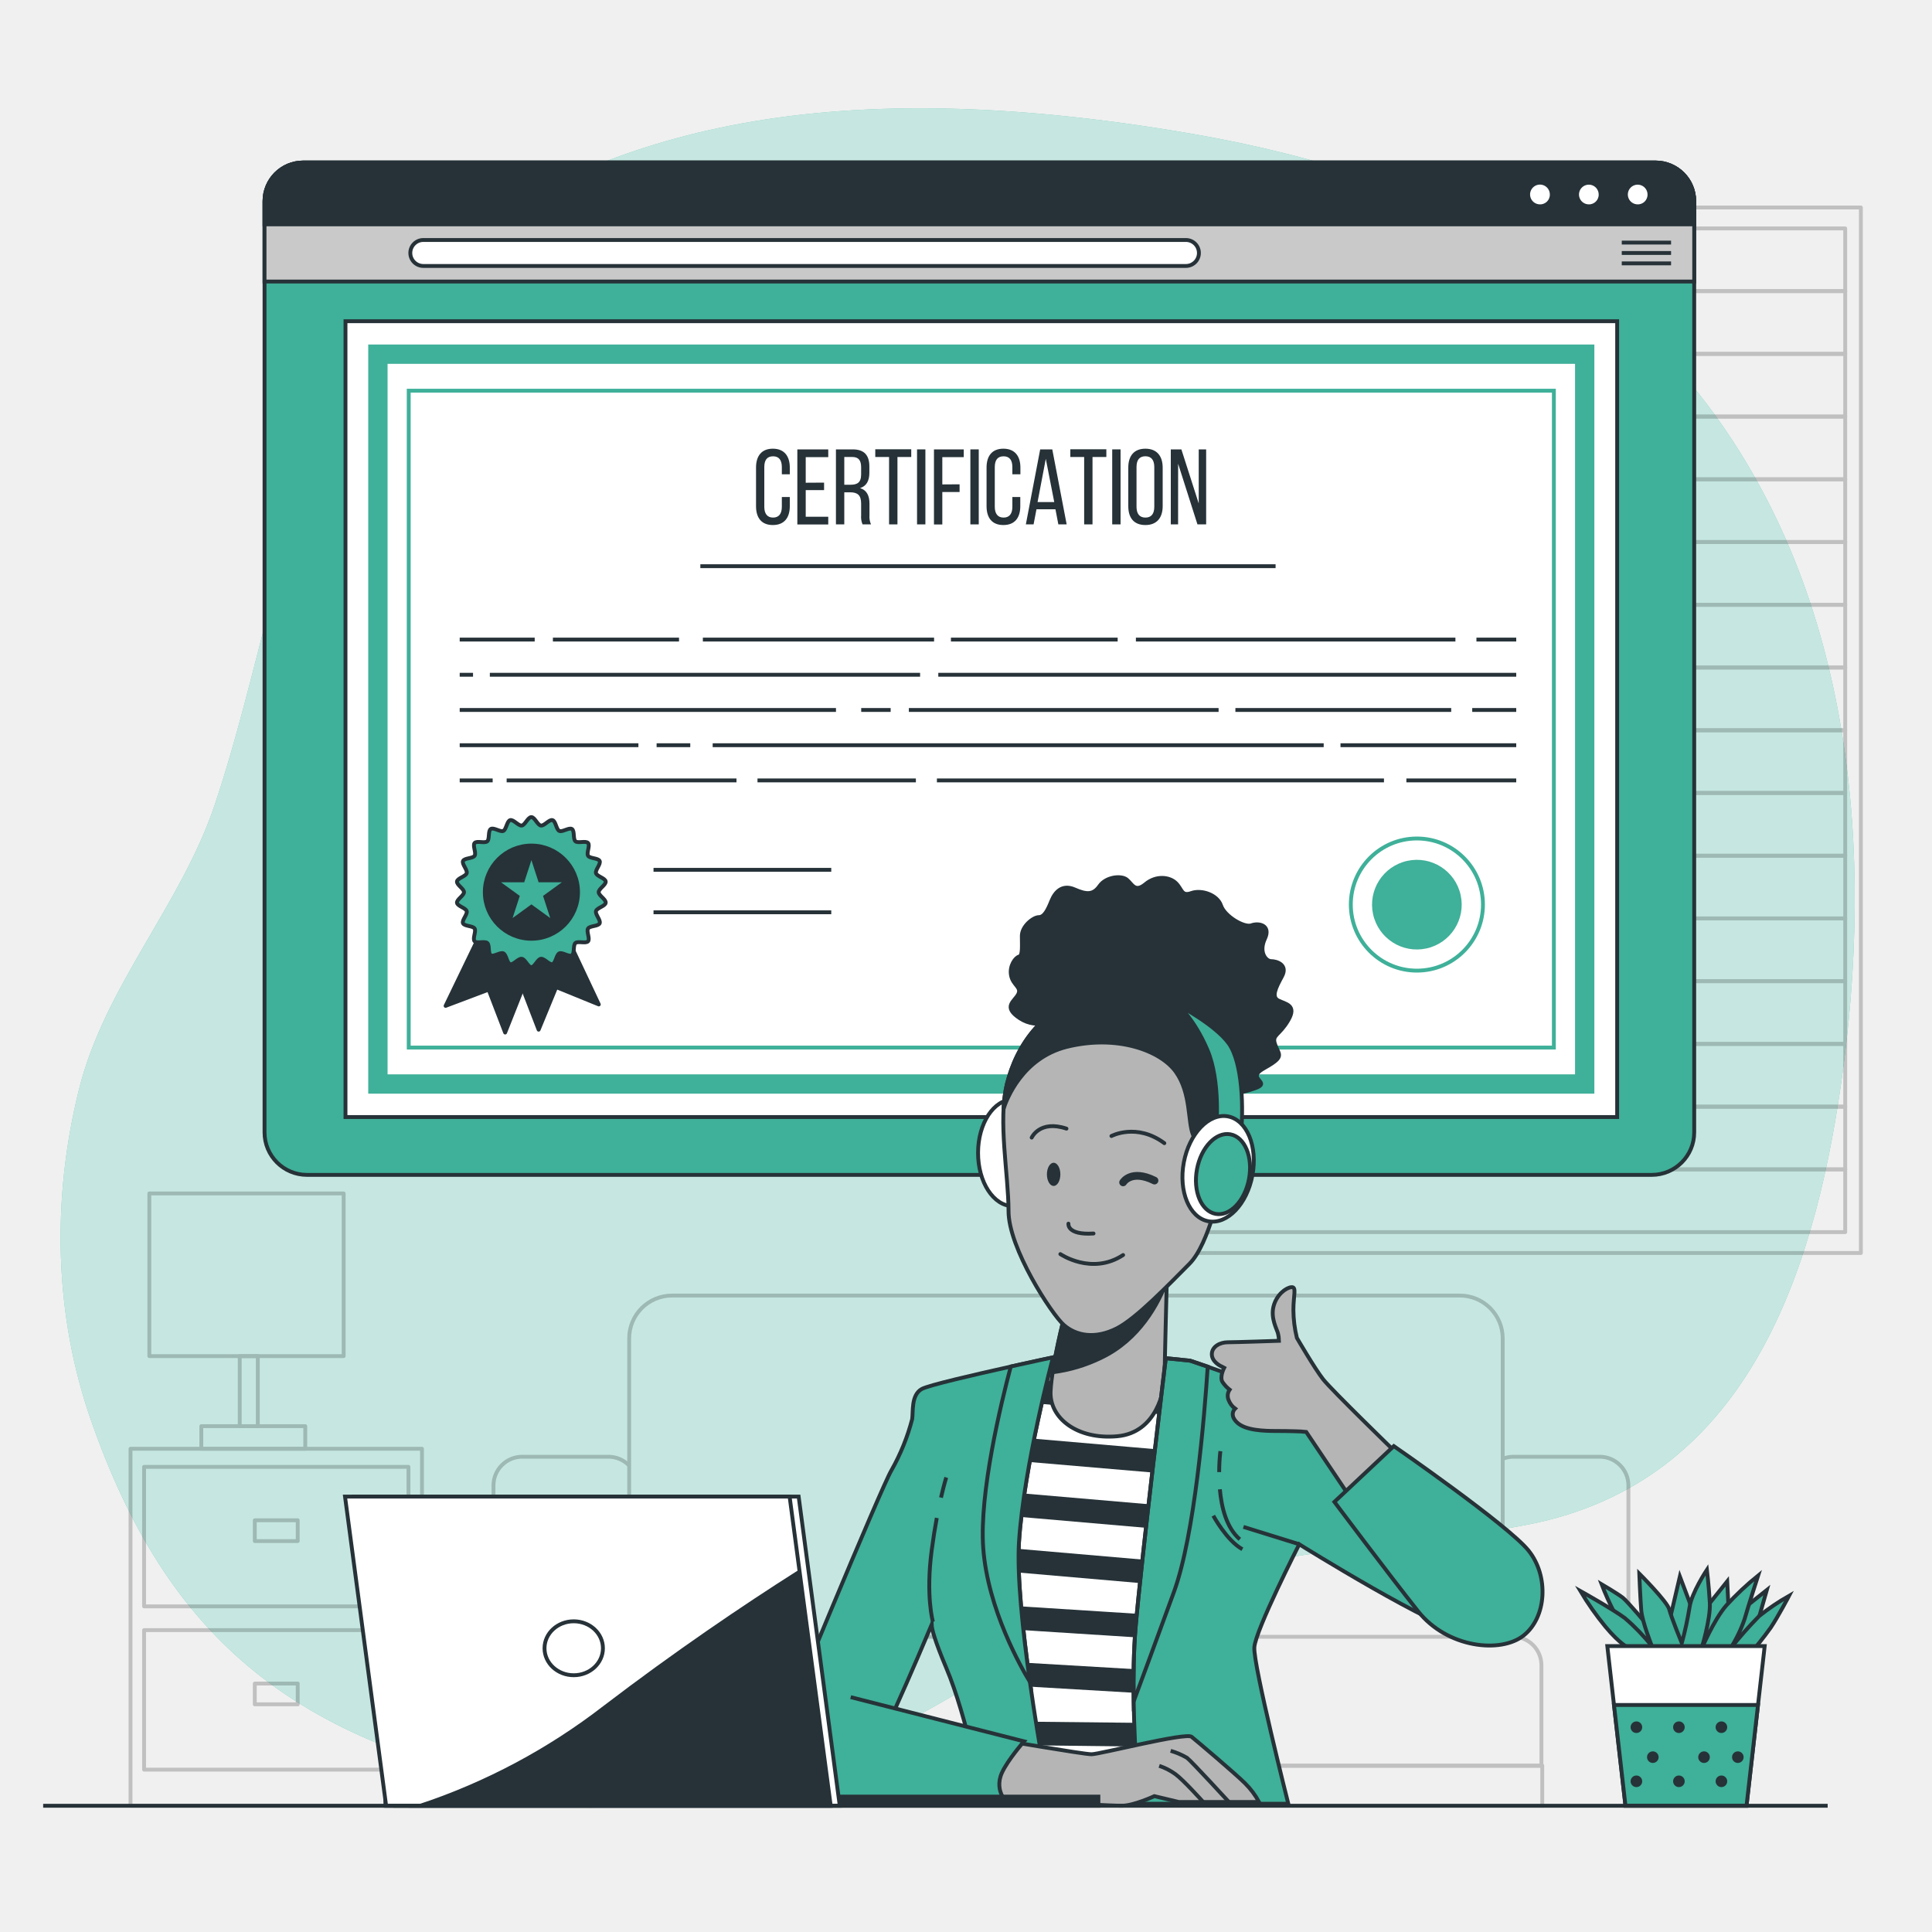
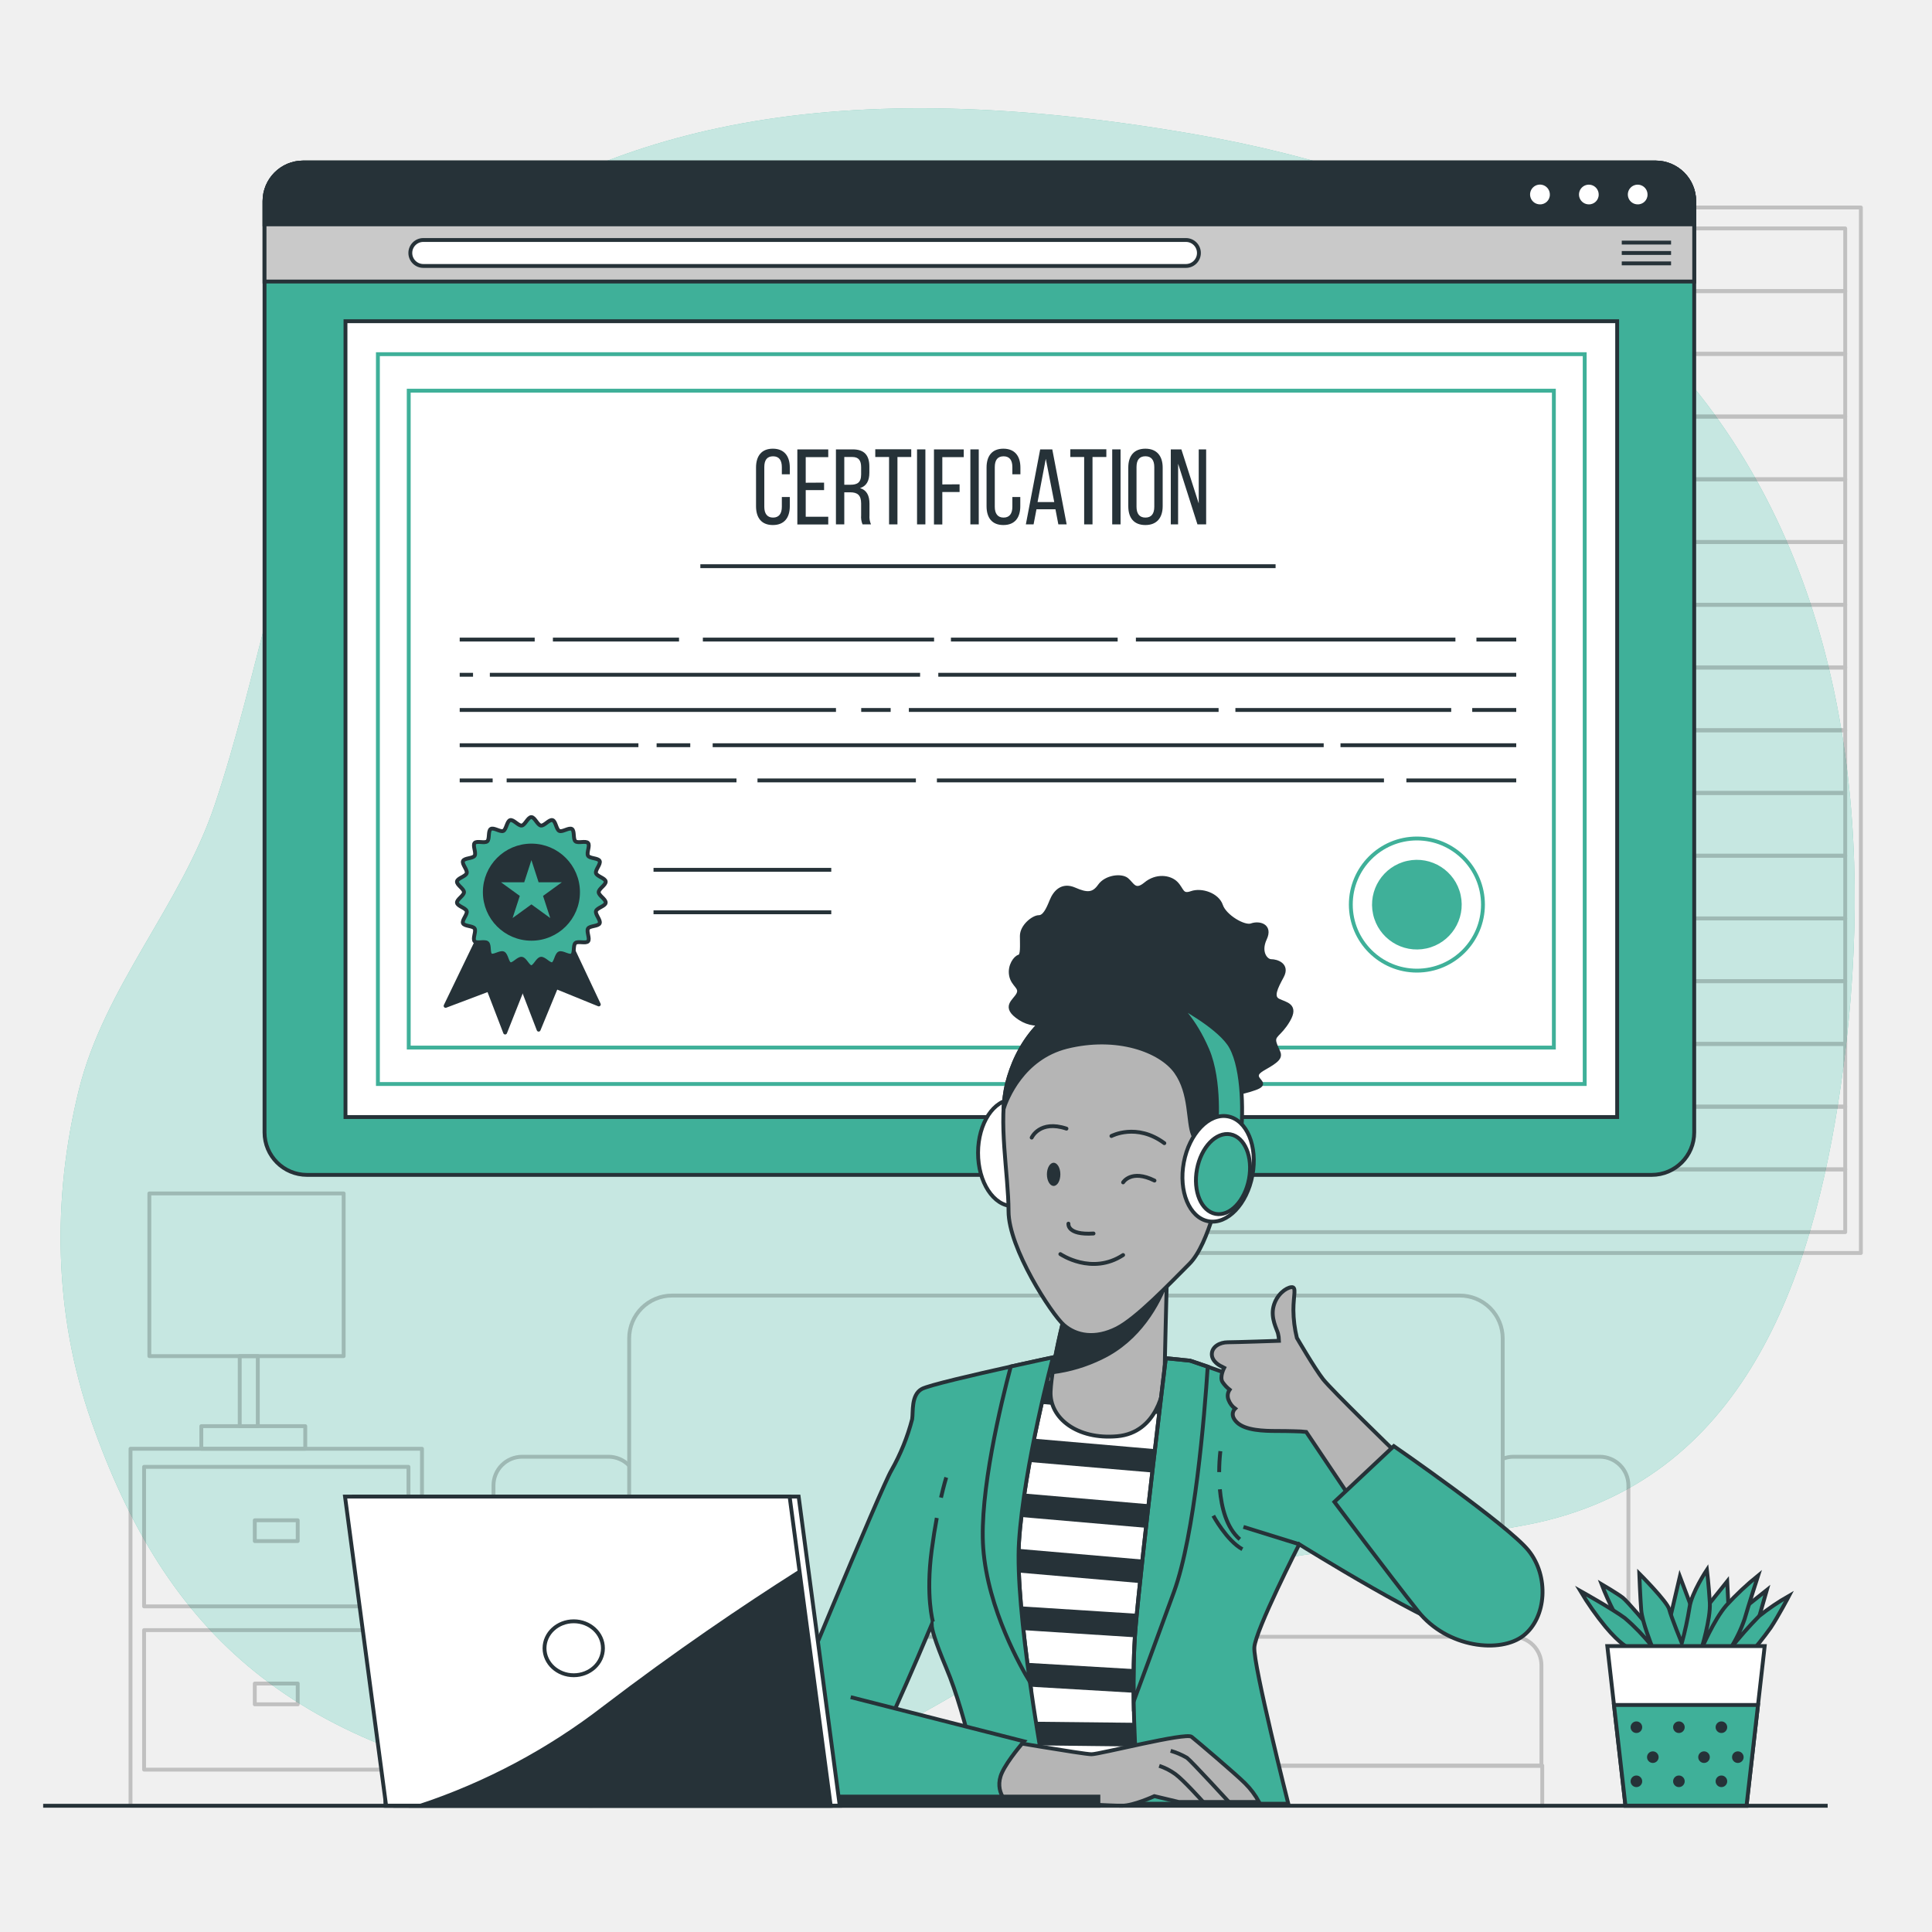
<svg xmlns="http://www.w3.org/2000/svg" viewBox="0 0 500 500">
  <g id="freepik--background-simple--inject-216">
    <path d="M441.7,104.54A147.55,147.55,0,0,0,399,66.37C371.45,50,340.36,40.15,308.9,34.7c-99.55-17.23-154.12,1-195.28,30.63C86.36,85,77.79,126.82,69.74,157.23c-4.52,17.07-8.55,34.32-14.17,51.07-8.73,26-28.56,47-35.17,73.81-7,28.29-6.45,58.09,3.24,85.71C42.79,422.38,75.33,454,150,464.5c40,5.64,72.15-10.89,105.34-30.78,20.46-12.26,41.67-23.31,65.15-28.31,24.8-5.27,50.31-6,75.18-10.9,55.63-10.95,73.48-63.6,80.71-113.47C485.13,220.66,479.65,154.67,441.7,104.54Z" style="fill:#3FB099" />
    <path d="M441.7,104.54A147.55,147.55,0,0,0,399,66.37C371.45,50,340.36,40.15,308.9,34.7c-99.55-17.23-154.12,1-195.28,30.63C86.36,85,77.79,126.82,69.74,157.23c-4.52,17.07-8.55,34.32-14.17,51.07-8.73,26-28.56,47-35.17,73.81-7,28.29-6.45,58.09,3.24,85.71C42.79,422.38,75.33,454,150,464.5c40,5.64,72.15-10.89,105.34-30.78,20.46-12.26,41.67-23.31,65.15-28.31,24.8-5.27,50.31-6,75.18-10.9,55.63-10.95,73.48-63.6,80.71-113.47C485.13,220.66,479.65,154.67,441.7,104.54Z" style="fill:#fff;opacity:0.7" />
  </g>
  <g id="freepik--Window--inject-216">
    <g style="opacity:0.2">
      <polygon points="477.54 59.11 286.78 59.11 280.01 75.34 477.54 75.34 477.54 59.11" style="fill:none;stroke:#000;stroke-linejoin:round" />
      <polygon points="477.54 75.34 286.78 75.34 280.01 91.58 477.54 91.58 477.54 75.34" style="fill:none;stroke:#000;stroke-linejoin:round" />
      <polygon points="477.54 91.58 286.78 91.58 280.01 107.81 477.54 107.81 477.54 91.58" style="fill:none;stroke:#000;stroke-linejoin:round" />
      <polygon points="477.54 107.81 286.78 107.81 280.01 124.05 477.54 124.05 477.54 107.81" style="fill:none;stroke:#000;stroke-linejoin:round" />
      <polygon points="477.54 124.05 286.78 124.05 280.01 140.28 477.54 140.28 477.54 124.05" style="fill:none;stroke:#000;stroke-linejoin:round" />
      <polygon points="477.54 140.28 286.78 140.28 280.01 156.52 477.54 156.52 477.54 140.28" style="fill:none;stroke:#000;stroke-linejoin:round" />
      <polygon points="477.54 156.52 286.78 156.52 280.01 172.75 477.54 172.75 477.54 156.52" style="fill:none;stroke:#000;stroke-linejoin:round" />
      <polygon points="477.54 172.75 286.78 172.75 280.01 188.99 477.54 188.99 477.54 172.75" style="fill:none;stroke:#000;stroke-linejoin:round" />
      <polygon points="477.54 188.99 286.78 188.99 280.01 205.22 477.54 205.22 477.54 188.99" style="fill:none;stroke:#000;stroke-linejoin:round" />
      <polygon points="477.54 205.22 286.78 205.22 280.01 221.46 477.54 221.46 477.54 205.22" style="fill:none;stroke:#000;stroke-linejoin:round" />
      <polygon points="477.54 221.46 286.78 221.46 280.01 237.69 477.54 237.69 477.54 221.46" style="fill:none;stroke:#000;stroke-linejoin:round" />
      <polygon points="477.54 237.69 286.78 237.69 280.01 253.93 477.54 253.93 477.54 237.69" style="fill:none;stroke:#000;stroke-linejoin:round" />
      <polygon points="477.54 253.93 286.78 253.93 280.01 270.16 477.54 270.16 477.54 253.93" style="fill:none;stroke:#000;stroke-linejoin:round" />
      <polygon points="477.54 270.16 286.78 270.16 280.01 286.4 477.54 286.4 477.54 270.16" style="fill:none;stroke:#000;stroke-linejoin:round" />
      <polygon points="477.54 286.4 286.78 286.4 280.01 302.63 477.54 302.63 477.54 286.4" style="fill:none;stroke:#000;stroke-linejoin:round" />
      <polygon points="477.54 302.63 286.78 302.63 280.01 318.87 477.54 318.87 477.54 302.63" style="fill:none;stroke:#000;stroke-linejoin:round" />
      <rect x="277.98" y="53.7" width="203.61" height="270.58" style="fill:none;stroke:#000;stroke-linejoin:round" />
    </g>
  </g>
  <g id="freepik--Lamp--inject-216">
    <g style="opacity:0.2">
      <rect x="37.29" y="421.87" width="68.42" height="36.11" style="fill:none;stroke:#000;stroke-linejoin:round" />
      <rect x="65.94" y="435.7" width="11.11" height="5.38" style="fill:none;stroke:#000;stroke-linejoin:round" />
      <rect x="33.78" y="374.94" width="75.43" height="92.39" style="fill:none;stroke:#000;stroke-linejoin:round" />
      <rect x="37.29" y="379.62" width="68.42" height="36.11" style="fill:none;stroke:#000;stroke-linejoin:round" />
      <rect x="65.94" y="393.45" width="11.11" height="5.38" style="fill:none;stroke:#000;stroke-linejoin:round" />
      <rect x="52.1" y="369.09" width="26.9" height="5.85" style="fill:none;stroke:#000;stroke-linejoin:round" />
      <rect x="62.04" y="350.97" width="4.68" height="18.13" style="fill:none;stroke:#000;stroke-linejoin:round" />
      <rect x="38.65" y="308.86" width="50.29" height="42.1" style="fill:none;stroke:#000;stroke-linejoin:round" />
    </g>
  </g>
  <g id="freepik--Couch--inject-216">
    <g style="opacity:0.2">
      <path d="M388.9,423.59v-77.2a11.09,11.09,0,0,0-11.1-11.1H276.38v89.07" style="fill:none;stroke:#000;stroke-linejoin:round" />
      <path d="M277.23,335.29H173.92a11.09,11.09,0,0,0-11.09,11.1v77.2" style="fill:none;stroke:#000;stroke-linejoin:round" />
      <path d="M398.92,431v26H276.43V423.59H391.54A7.37,7.37,0,0,1,398.92,431Z" style="fill:none;stroke:#000;stroke-linejoin:round" />
      <path d="M277.36,423.59H160.18a7.37,7.37,0,0,0-7.37,7.38v26H277.36" style="fill:none;stroke:#000;stroke-linejoin:round" />
      <polyline points="152.81 467.84 152.81 456.93 399.13 456.93 399.13 467.84" style="fill:none;stroke:#000;stroke-linejoin:round" />
      <path d="M162.83,379.29a7.45,7.45,0,0,0-5.37-2.29H135.15a7.43,7.43,0,0,0-7.44,7.43v82.88" style="fill:none;stroke:#000;stroke-linejoin:round" />
      <path d="M421.43,466.77V384.43A7.43,7.43,0,0,0,414,377H391.69a7.19,7.19,0,0,0-2.79.55" style="fill:none;stroke:#000;stroke-linejoin:round" />
    </g>
  </g>
  <g id="freepik--Certification--inject-216">
    <path d="M438.46,52.06v241a11,11,0,0,1-11,11h-348a11,11,0,0,1-11-11v-241a10,10,0,0,1,10-10h350A10,10,0,0,1,438.46,52.06Z" style="fill:#3FB099;stroke:#263238;stroke-miterlimit:10" />
    <path d="M438.46,52.06v20.8h-370V52.06a10,10,0,0,1,10-10h350A10,10,0,0,1,438.46,52.06Z" style="fill:#c9c9c9;stroke:#263238;stroke-miterlimit:10" />
    <path d="M306.92,68.83H109.54a3.36,3.36,0,0,1-3.35-3.36h0a3.36,3.36,0,0,1,3.35-3.36H306.92a3.36,3.36,0,0,1,3.36,3.36h0A3.36,3.36,0,0,1,306.92,68.83Z" style="fill:#fff;stroke:#263238;stroke-miterlimit:10" />
    <line x1="419.71" y1="62.78" x2="432.47" y2="62.78" style="fill:none;stroke:#263238;stroke-miterlimit:10" />
    <line x1="419.71" y1="65.47" x2="432.47" y2="65.47" style="fill:none;stroke:#263238;stroke-miterlimit:10" />
    <line x1="419.71" y1="68.16" x2="432.47" y2="68.16" style="fill:none;stroke:#263238;stroke-miterlimit:10" />
    <path d="M438.46,52.06v6h-370v-6a10,10,0,0,1,10-10h350A10,10,0,0,1,438.46,52.06Z" style="fill:#263238;stroke:#263238;stroke-miterlimit:10" />
    <path d="M401.6,50.39a3.06,3.06,0,1,0-3.05,3A3,3,0,0,0,401.6,50.39Z" style="fill:#fff;stroke:#263238;stroke-miterlimit:10" />
    <path d="M414.24,50.39a3.05,3.05,0,1,0-3.05,3A3,3,0,0,0,414.24,50.39Z" style="fill:#fff;stroke:#263238;stroke-miterlimit:10" />
    <path d="M426.88,50.39a3.05,3.05,0,1,0-3.05,3A3,3,0,0,0,426.88,50.39Z" style="fill:#fff;stroke:#263238;stroke-miterlimit:10" />
    <rect x="89.41" y="83.13" width="329.11" height="205.96" style="fill:#fff;stroke:#263238;stroke-miterlimit:10" />
-     <rect x="97.8" y="91.66" width="312.32" height="188.88" style="fill:none;stroke:#3FB099;stroke-miterlimit:10;stroke-width:5px" />
+     <rect x="97.8" y="91.66" width="312.32" height="188.88" style="fill:none;stroke:#3FB099;stroke-miterlimit:10;strokeWidth:5px" />
    <rect x="105.78" y="101.11" width="296.36" height="170" style="fill:none;stroke:#3FB099;stroke-miterlimit:10" />
    <path d="M204.4,121v1.75h-2.06v-1.86c0-1.75-.69-2.8-2.27-2.8s-2.27,1-2.27,2.8v10.26c0,1.74.72,2.8,2.27,2.8s2.27-1.06,2.27-2.8v-2.53h2.06V131c0,2.94-1.39,4.88-4.39,4.88s-4.35-1.94-4.35-4.88V121c0-2.94,1.39-4.88,4.35-4.88S204.4,118.05,204.4,121Z" style="fill:#263238" />
    <path d="M213.27,124.9v1.94h-4.75v6.9h5.83v2h-8V116.3h8v2h-5.83v6.63Z" style="fill:#263238" />
    <path d="M220.67,116.3c3.05,0,4.32,1.56,4.32,4.44v1.58c0,2.14-.75,3.47-2.41,4,1.77.53,2.44,2,2.44,4.05v3a4.86,4.86,0,0,0,.39,2.33h-2.19a5,5,0,0,1-.36-2.35v-3.05c0-2.2-1-2.89-2.83-2.89H218.5v8.29h-2.16V116.3Zm-.56,9.15c1.72,0,2.75-.55,2.75-2.66v-1.86c0-1.74-.64-2.66-2.25-2.66H218.5v7.18Z" style="fill:#263238" />
    <path d="M230.09,135.71V118.27h-3.57v-2h9.31v2h-3.57v17.44Z" style="fill:#263238" />
    <path d="M239.49,116.3v19.41h-2.16V116.3Z" style="fill:#263238" />
    <path d="M248.34,125.34v2h-4.47v8.4h-2.16V116.3h7.71v2h-5.55v7.07Z" style="fill:#263238" />
    <path d="M253.3,116.3v19.41h-2.17V116.3Z" style="fill:#263238" />
    <path d="M264.08,121v1.75H262v-1.86c0-1.75-.69-2.8-2.27-2.8s-2.28,1-2.28,2.8v10.26c0,1.74.72,2.8,2.28,2.8s2.27-1.06,2.27-2.8v-2.53h2.05V131c0,2.94-1.38,4.88-4.38,4.88s-4.35-1.94-4.35-4.88V121c0-2.94,1.38-4.88,4.35-4.88S264.08,118.05,264.08,121Z" style="fill:#263238" />
    <path d="M268.24,131.8l-.75,3.91h-2l3.71-19.41h3.13l3.72,19.41H273.9l-.75-3.91Zm.28-1.86h4.32l-2.19-11.2Z" style="fill:#263238" />
    <path d="M280.58,135.71V118.27H277v-2h9.32v2h-3.58v17.44Z" style="fill:#263238" />
    <path d="M290,116.3v19.41h-2.16V116.3Z" style="fill:#263238" />
    <path d="M292,121c0-3,1.47-4.88,4.43-4.88s4.47,1.91,4.47,4.88v10c0,2.94-1.47,4.88-4.47,4.88S292,134,292,131Zm2.13,10.15c0,1.77.75,2.8,2.3,2.8s2.3-1,2.3-2.8V120.88c0-1.75-.72-2.8-2.3-2.8s-2.3,1-2.3,2.8Z" style="fill:#263238" />
    <path d="M304.89,135.71H303V116.3h2.74l4.49,14v-14h1.92v19.41h-2.25l-5-15.69Z" style="fill:#263238" />
    <line x1="181.25" y1="146.53" x2="330.12" y2="146.53" style="fill:none;stroke:#263238;stroke-miterlimit:10" />
    <line x1="382.1" y1="165.52" x2="392.4" y2="165.52" style="fill:none;stroke:#263238;stroke-miterlimit:10" />
    <line x1="293.97" y1="165.52" x2="376.66" y2="165.52" style="fill:none;stroke:#263238;stroke-miterlimit:10" />
    <line x1="246.1" y1="165.52" x2="289.25" y2="165.52" style="fill:none;stroke:#263238;stroke-miterlimit:10" />
    <line x1="181.9" y1="165.52" x2="241.74" y2="165.52" style="fill:none;stroke:#263238;stroke-miterlimit:10" />
    <line x1="143.09" y1="165.52" x2="175.73" y2="165.52" style="fill:none;stroke:#263238;stroke-miterlimit:10" />
    <line x1="118.97" y1="165.52" x2="138.38" y2="165.52" style="fill:none;stroke:#263238;stroke-miterlimit:10" />
    <line x1="242.83" y1="174.63" x2="392.4" y2="174.63" style="fill:none;stroke:#263238;stroke-miterlimit:10" />
    <line x1="126.77" y1="174.63" x2="238.12" y2="174.63" style="fill:none;stroke:#263238;stroke-miterlimit:10" />
    <line x1="118.97" y1="174.63" x2="122.42" y2="174.63" style="fill:none;stroke:#263238;stroke-miterlimit:10" />
    <line x1="381.01" y1="183.74" x2="392.4" y2="183.74" style="fill:none;stroke:#263238;stroke-miterlimit:10" />
    <line x1="319.72" y1="183.74" x2="375.57" y2="183.74" style="fill:none;stroke:#263238;stroke-miterlimit:10" />
    <line x1="235.21" y1="183.74" x2="315.37" y2="183.74" style="fill:none;stroke:#263238;stroke-miterlimit:10" />
    <line x1="222.88" y1="183.74" x2="230.5" y2="183.74" style="fill:none;stroke:#263238;stroke-miterlimit:10" />
    <line x1="118.97" y1="183.74" x2="216.35" y2="183.74" style="fill:none;stroke:#263238;stroke-miterlimit:10" />
    <line x1="346.92" y1="192.86" x2="392.4" y2="192.86" style="fill:none;stroke:#263238;stroke-miterlimit:10" />
    <line x1="184.44" y1="192.86" x2="342.57" y2="192.86" style="fill:none;stroke:#263238;stroke-miterlimit:10" />
    <line x1="169.93" y1="192.86" x2="178.64" y2="192.86" style="fill:none;stroke:#263238;stroke-miterlimit:10" />
    <line x1="118.97" y1="192.86" x2="165.22" y2="192.86" style="fill:none;stroke:#263238;stroke-miterlimit:10" />
    <line x1="363.97" y1="201.97" x2="392.4" y2="201.97" style="fill:none;stroke:#263238;stroke-miterlimit:10" />
    <line x1="242.47" y1="201.97" x2="358.17" y2="201.97" style="fill:none;stroke:#263238;stroke-miterlimit:10" />
    <line x1="196.04" y1="201.97" x2="237.03" y2="201.97" style="fill:none;stroke:#263238;stroke-miterlimit:10" />
    <line x1="131.12" y1="201.97" x2="190.6" y2="201.97" style="fill:none;stroke:#263238;stroke-miterlimit:10" />
    <line x1="118.97" y1="201.97" x2="127.5" y2="201.97" style="fill:none;stroke:#263238;stroke-miterlimit:10" />
    <polygon points="130.02 242.11 139.4 266.48 143.94 255.46 154.97 259.95 144.19 237.07 130.02 242.11" style="fill:#263238;stroke:#263238;stroke-linecap:round;stroke-linejoin:round" />
    <polygon points="126.67 236.81 115.32 260.32 126.46 256.11 130.73 267.22 140.05 243.71 126.67 236.81" style="fill:#263238;stroke:#263238;stroke-linecap:round;stroke-linejoin:round" />
    <path d="M154.94,230.89c0-.89,1.93-1.91,1.81-2.77s-2.26-1.31-2.51-2.14,1.31-2.37.95-3.16-2.54-.61-3-1.35.59-2.64,0-3.3-2.61.13-3.27-.45-.16-2.69-.9-3.17-2.46.86-3.27.49-.91-2.54-1.76-2.79-2.11,1.52-3,1.4-1.59-2.18-2.48-2.18-1.62,2.06-2.48,2.18-2.16-1.64-3-1.4-1,2.43-1.77,2.79-2.52-1-3.26-.49-.24,2.6-.9,3.18-2.7-.22-3.27.44.49,2.56,0,3.3-2.65.55-3,1.35,1.2,2.31.95,3.16-2.38,1.27-2.51,2.14,1.81,1.88,1.81,2.77-1.93,1.9-1.81,2.76,2.26,1.31,2.51,2.15-1.32,2.36-.95,3.15,2.54.62,3,1.35-.6,2.64,0,3.3,2.6-.13,3.27.45.16,2.69.9,3.17,2.46-.86,3.26-.49.92,2.54,1.77,2.79,2.11-1.52,3-1.39,1.59,2.17,2.48,2.17,1.62-2.05,2.48-2.17,2.16,1.63,3,1.39,1-2.43,1.77-2.79,2.52,1,3.26.49.24-2.6.9-3.17,2.7.21,3.27-.45-.49-2.56,0-3.3,2.65-.55,3-1.35-1.2-2.31-.95-3.16,2.38-1.26,2.51-2.14S154.94,231.78,154.94,230.89Z" style="fill:#3FB099;stroke:#263238;stroke-miterlimit:10" />
    <circle cx="137.53" cy="230.89" r="12.06" style="fill:#263238;stroke:#263238;stroke-linecap:round;stroke-linejoin:round" />
    <polygon points="137.53 222.6 139.39 228.33 145.41 228.33 140.54 231.86 142.4 237.59 137.53 234.05 132.66 237.59 134.52 231.86 129.65 228.33 135.67 228.33 137.53 222.6" style="fill:#3FB099" />
    <line x1="169.13" y1="225.11" x2="215.13" y2="225.11" style="fill:none;stroke:#263238;stroke-miterlimit:10" />
    <line x1="169.13" y1="236.1" x2="215.13" y2="236.1" style="fill:none;stroke:#263238;stroke-miterlimit:10" />
    <circle cx="366.69" cy="234.1" r="17.1" style="fill:none;stroke:#3FB099;stroke-miterlimit:10" />
    <circle cx="366.69" cy="234.1" r="11.6" transform="translate(-41.59 83.87) rotate(-12.35)" style="fill:#3FB099" />
  </g>
  <g id="freepik--Plant--inject-216">
    <path d="M423,426.5s-3.5-6-5.25-9.25A69.23,69.23,0,0,1,414.5,410s4.25,2.5,5.5,3.5,6.5,7.25,6.5,7.25L428,419l-1.75-5.75,5.75,6.5L434.75,408,439,419.25l8-10,.5,10,9.75-7.75-3.5,12.25L450,429H423.25Z" style="fill:#3FB099;stroke:#263238;stroke-miterlimit:10" />
    <path d="M421.5,426.5s-2.25-1-6-5.5a75.42,75.42,0,0,1-6.5-9.25s8.5,4.75,11.5,7a52.68,52.68,0,0,1,7,7.25s-2.5-6.25-2.75-9.25-.5-9.5-.5-9.5,7.25,7.25,7.75,9.25,3.25,8.75,3.25,8.75a89.56,89.56,0,0,0,2-9.25c.5-3.75,4.5-9.75,4.5-9.75s.5,4.25.75,8.5S440.25,427,440.25,427s3.25-7.75,6.5-11.5a75.2,75.2,0,0,1,8.25-7.75s-2.5,7.75-3.5,11.25a35.86,35.86,0,0,1-3.75,7.75,105.64,105.64,0,0,1,7.5-8.5A59,59,0,0,1,463,413s-2.75,5.25-4.75,8.25a90.77,90.77,0,0,1-6,7.5H421.5Z" style="fill:#3FB099;stroke:#263238;stroke-miterlimit:10" />
    <polygon points="456.7 426 454.97 441.25 452 467.33 420.67 467.33 417.7 441.25 415.97 426 456.7 426" style="fill:#fff;stroke:#263238;stroke-miterlimit:10" />
    <polygon points="454.97 441.25 452 467.33 420.67 467.33 417.7 441.25 454.97 441.25" style="fill:#3FB099;stroke:#263238;stroke-miterlimit:10" />
    <circle cx="423.5" cy="447" r="1.5" style="fill:#263238" />
    <circle cx="434.5" cy="447" r="1.5" style="fill:#263238" />
    <circle cx="427.75" cy="454.75" r="1.5" style="fill:#263238" />
    <circle cx="441" cy="454.75" r="1.5" style="fill:#263238" />
    <circle cx="449.75" cy="454.75" r="1.5" style="fill:#263238" />
    <circle cx="445.5" cy="447" r="1.5" style="fill:#263238" />
    <circle cx="423.5" cy="461" r="1.5" style="fill:#263238" />
    <circle cx="434.5" cy="461" r="1.5" style="fill:#263238" />
    <circle cx="445.5" cy="461" r="1.5" style="fill:#263238" />
  </g>
  <g id="freepik--Character--inject-216">
    <ellipse cx="262.13" cy="298.31" rx="13.8" ry="9.03" transform="translate(-36.8 559.74) rotate(-89.86)" style="fill:#fff;stroke:#263238;stroke-linecap:round;stroke-linejoin:round" />
    <path d="M273.49,263.79s-4.87,2.79-9.51-.23-1.39-4.4-.46-6.26-1.39-2.32-1.86-4.87,1.16-4.64,2.09-4.87.7-2.79.7-5.34,3-4.87,4.4-4.87,2.32-1.85,3.25-4.17,2.79-4.41,6-3,4.87,1.39,6.5-.93,5.56-2.78,7-1.62,2.08,3.48,4.87,1.16,6.26-1.85,7.88-.23,1.39,3.48,4,2.55,6.72.46,7.65,3.25,6,5.8,7.89,5.1,5.1,0,3.47,3.48.24,5.8,1.63,5.8,4.41.93,2.78,3.94-2.78,5.34-.93,6.26,4.87,1.16,2.56,5.11-4.18,3.71-3.48,6,2.08,3,0,4.64-4.64,2.32-4.64,3.71,2.78,2.08-.47,3.24a26.43,26.43,0,0,1-5.8,1.4s-4.63-12.53-17.86-16.7-20.87-3.72-23.89-2.09S273.49,263.79,273.49,263.79Z" style="fill:#263238;stroke:#263238;stroke-linecap:round;stroke-linejoin:round" />
    <path d="M278.16,348.83l-17,7.84s-8.79,48.66-8.16,62.16,8.16,47.09,8.16,47.09H302s-6.28-41.13-3.14-55.88,10.68-55.25,10.68-55.25-12.56-3.45-16.33-4.08S278.16,348.83,278.16,348.83Z" style="fill:#fff;stroke:#263238;stroke-miterlimit:10" />
    <path d="M258.66,371.56l47,4.06c-.38,2-.76,4-1.15,6l-46.8-4C258,375.5,258.35,373.47,258.66,371.56ZM298.88,410c.36-1.7.78-3.74,1.24-6l-45.66-3.94c-.26,2.1-.49,4.13-.7,6.06l45.12,3.91Zm4-20.22-46.49-4c-.3,2-.6,4-.88,6.06l46.19,4C302.13,393.9,302.52,391.88,302.92,389.82Zm-49.85,25.24c-.06,1.44-.07,2.71,0,3.77,0,.73.09,1.52.16,2.35L298,424c0-2.14,0-4.2,0-6.12Zm8.42-58.52-.28.13s-.4,2.24-1,5.89l47.16,4.08c.42-2.27.81-4.31,1.13-6Zm38,89.42L257,445.47c.4,2.12.81,4.17,1.2,6.12l42,.48C300,450.15,299.74,448.09,299.52,446Zm-44.27-10.08,43.57,2.56q-.26-3.07-.45-6.15l-44.11-2.59C254.55,431.69,254.89,433.77,255.25,435.88Z" style="fill:#263238" />
    <path d="M275.65,340s-3.45,13.18-3.76,20.09,6.9,12.55,17.26,11.61,12.24-12.24,12.24-15.07S302,330,302,330a98.6,98.6,0,0,1-11,8.16C285.07,341.92,275.65,340,275.65,340Z" style="fill:#b5b5b5;stroke:#263238;stroke-miterlimit:10" />
    <path d="M285.07,351.34c9.81-4.7,14.7-13.93,16.91-19.79,0-1,0-1.56,0-1.56a98.6,98.6,0,0,1-11,8.16c-6,3.77-15.38,1.89-15.38,1.89s-2.15,8.24-3.21,15.1A40,40,0,0,0,285.07,351.34Z" style="fill:#263238;stroke:#263238;stroke-miterlimit:10" />
    <path d="M318.69,289.64s-.4-13.92-5.57-21.88S297.05,254.93,284.88,257c-15.1,2.6-21.88,13.92-24.27,23.47s.4,23.47.4,33,11.14,26.65,14.32,29.44,8.09,3.71,13.7.87c5.15-2.62,13.62-11.53,18.79-16.7s8.25-20.55,9.05-24.13S318.69,289.64,318.69,289.64Z" style="fill:#b5b5b5;stroke:#263238;stroke-linecap:round;stroke-linejoin:round" />
    <path d="M276.51,316.68s-.47,3,6.49,2.55" style="fill:none;stroke:#263238;stroke-linecap:round;stroke-linejoin:round" />
    <path d="M274.42,324.56s8.12,5.57,16.24.24" style="fill:none;stroke:#263238;stroke-linecap:round;stroke-linejoin:round" />
-     <path d="M290.66,306s2.08-3.48,8.12-.47" style="fill:none;stroke:#263238;stroke-linecap:round;stroke-linejoin:round;stroke-width:2px" />
+     <path d="M290.66,306s2.08-3.48,8.12-.47" style="fill:none;stroke:#263238;stroke-linecap:round;stroke-linejoin:round;strokeWidth:2px" />
    <path d="M274.42,303.92c0,1.67-.78,3-1.74,3s-1.74-1.35-1.74-3,.78-3,1.74-3S274.42,302.26,274.42,303.92Z" style="fill:#263238" />
    <path d="M267,294.41s2.09-4.64,9-2.32" style="fill:none;stroke:#263238;stroke-linecap:round;stroke-linejoin:round" />
    <path d="M287.64,294s6.5-3.48,13.69,1.85" style="fill:none;stroke:#263238;stroke-linecap:round;stroke-linejoin:round" />
    <path d="M284.88,257c-15.1,2.6-21.88,13.92-24.27,23.47a34,34,0,0,0-.88,6.46c.78-2.43,4.83-13.09,16.31-16,13-3.24,24.36.93,28.3,6.5s3,12.76,4.41,16.24c.88,2.2,5.3,5.52,8.43,7.66.72-4.27,1.51-11.74,1.51-11.74s-.4-13.92-5.57-21.88S297.05,254.93,284.88,257Z" style="fill:#263238;stroke:#263238;stroke-linecap:round;stroke-linejoin:round" />
    <path d="M314.78,292.09s1.16-12.29-2.32-20.41-7.65-11.6-7.65-11.6,9.74,5.11,13.22,10,3.94,16.7,3,24.82l-7.19-1.16Z" style="fill:#3FB099;stroke:#263238;stroke-miterlimit:10" />
    <path d="M324.13,304.15c-1.4,7.49-6.51,12.82-11.42,11.91s-7.74-7.74-6.34-15.23,6.51-12.82,11.41-11.91S325.53,296.66,324.13,304.15Z" style="fill:#fff;stroke:#263238;stroke-linecap:round;stroke-linejoin:round" />
    <ellipse cx="316.52" cy="303.87" rx="10.47" ry="6.85" transform="translate(-40.31 559.2) rotate(-79.42)" style="fill:#3FB099;stroke:#263238;stroke-miterlimit:10" />
    <path d="M266.55,435.32c2.34,16.6,5.22,31.49,5.22,31.49H254.62s-4.39-22.61-9.73-35.16c-3-7.14-3.73-10-3.78-11.17-2.33,5.55-16.85,39.84-19.45,41-2.83,1.25-13.19-1-17-2.2s-4.07-6.59-3.44-8.79,27-65.93,29.5-70a55,55,0,0,0,5.34-13.19c.31-1.88-.32-6.28,2.51-7.84,1.71-.95,13.73-3.73,23-5.79,6.06-1.35,10.93-2.38,10.93-2.38S265,379.22,263.72,399c-.55,8.77,1,23.09,2.83,36.31C266.56,435.31,266.56,435.31,266.55,435.32Z" style="fill:#3FB099;stroke:#263238;stroke-miterlimit:10" />
    <path d="M266.55,435.31c-2.16-3.55-10.92-18.79-12.09-34.66-1.05-14.24,4.63-37.61,7.13-47,6.06-1.35,10.93-2.38,10.93-2.38S265,379.22,263.72,399C263.17,407.77,264.68,422.09,266.55,435.31Z" style="fill:#3FB099;stroke:#263238;stroke-miterlimit:10" />
    <path d="M243.53,387.58c.78-3.39,1.36-5.22,1.36-5.22" style="fill:none;stroke:#263238;stroke-miterlimit:10" />
    <path d="M241.44,419.72s-1.89-6.6-.32-18.52c.42-3.15.87-5.95,1.32-8.36" style="fill:none;stroke:#263238;stroke-miterlimit:10" />
    <path d="M379.56,422.47c-7.22-.32-43.32-22.81-43.32-22.81s-11.31,22.16-11.62,26.66,8.79,40.49,8.79,40.49H294.8s-1.17-12.63-1.41-26.48c-.11-6.39,0-13,.47-18.83,1.57-18.31,7.84-70,7.84-70l6.29.64s1.78.6,4.57,1.57c7.43,2.58,22,7.86,28.39,11.6,8.78,5.14,21,13.5,27,17.36s20.09,12.53,22.91,24.1S386.78,422.79,379.56,422.47Z" style="fill:#3FB099;stroke:#263238;stroke-miterlimit:10" />
    <path d="M312.56,353.67c-.85,12.86-3.35,43.49-8.74,58.31-5.16,14.17-8.87,24.16-10.43,28.35-.11-6.39,0-13,.47-18.83,1.57-18.31,7.84-70,7.84-70l6.29.64S309.77,352.7,312.56,353.67Z" style="fill:none;stroke:#263238;stroke-miterlimit:10" />
    <line x1="336.24" y1="399.65" x2="321.8" y2="395.16" style="fill:none;stroke:#263238;stroke-miterlimit:10" />
    <path d="M315.7,385.43c.42,4.75,1.73,10,5.16,12.94" style="fill:none;stroke:#263238;stroke-miterlimit:10" />
    <path d="M315.83,375.56a49.63,49.63,0,0,0-.31,5.42" style="fill:none;stroke:#263238;stroke-miterlimit:10" />
    <path d="M314,392.26s3.45,6.43,7.53,8.68" style="fill:none;stroke:#263238;stroke-miterlimit:10" />
    <path d="M335.63,346.24a31,31,0,0,1-.9-7.2c0-3.87.9-6.05-.51-5.92s-3.87,1.93-4.64,5,.9,5.92,1.16,6.95A8.81,8.81,0,0,1,331,347s-11.2.38-13.26.38-4.12,1.16-4.12,3.09,2.19,3,2.19,3l1,.52s-1.29,2.44-.39,3.73a8.38,8.38,0,0,0,1.81,1.93,2.78,2.78,0,0,0-.26,2.7,4.84,4.84,0,0,0,1.67,2.19s-1.67,1.55.52,3.61,6.95,2.19,10.29,2.19,6.18.12,6.18.12l1.42.13,11.84,17.64,11.2-12.49s-16.48-16-18.67-18.79S335.63,346.24,335.63,346.24Z" style="fill:#b5b5b5;stroke:#263238;stroke-miterlimit:10" />
    <path d="M360.72,374.25l-15.38,14.44S359.47,407.53,367,417s21.35,11,27.31,6.27,6.6-15.38,1.26-22S360.72,374.25,360.72,374.25Z" style="fill:#3FB099;stroke:#263238;stroke-miterlimit:10" />
    <path d="M257.8,450.1S280.38,454,282.49,454s24.39-5.72,25.89-4.52,11.44,9.64,13.85,12.05a20.69,20.69,0,0,1,3.61,4.82H305.07l-6.32-1.51s-5.36,2.48-8.37,2.48-13.09-.58-13.09-.58l-17.74-.29S253.58,456.42,257.8,450.1Z" style="fill:#b5b5b5;stroke:#263238;stroke-miterlimit:10" />
    <path d="M311.39,466.36s-5.12-5.72-7.22-7.23A15.31,15.31,0,0,0,300,457" style="fill:none;stroke:#263238;stroke-miterlimit:10" />
    <path d="M318.32,466.66s-9.94-10.84-11.14-11.75a18.8,18.8,0,0,0-4.22-1.8" style="fill:none;stroke:#263238;stroke-miterlimit:10" />
    <path d="M208.42,439.86s-9,7.23-10.54,12,.6,10.54,5.42,12.35S261.88,467,261.88,467c-.88.41-4.82-3.28-2.58-8.21,1.52-3.34,5.72-8.13,5.72-8.13l-44.86-11.44" style="fill:#3FB099;stroke:#263238;stroke-miterlimit:10" />
  </g>
  <g id="freepik--Device--inject-216">
    <rect x="99.76" y="464.96" width="184.5" height="2.37" style="fill:#263238;stroke:#263238;stroke-miterlimit:10" />
    <polygon points="217.33 467.33 102.26 467.33 91.62 387.31 206.69 387.31 217.33 467.33" style="fill:#fff;stroke:#263238;stroke-miterlimit:10" />
    <polygon points="214.99 467.33 99.93 467.33 89.29 387.31 204.35 387.31 214.99 467.33" style="fill:#fff;stroke:#263238;stroke-miterlimit:10" />
    <path d="M108.82,467.33H214.64l-8-60.4c-14.16,9-31.41,20.65-50.21,35A161.16,161.16,0,0,1,108.82,467.33Z" style="fill:#263238;stroke:#263238;stroke-miterlimit:10" />
    <ellipse cx="148.48" cy="426.57" rx="7.56" ry="6.98" style="fill:#fff;stroke:#263238;stroke-miterlimit:10" />
  </g>
  <g id="freepik--Desk--inject-216">
    <line x1="11.17" y1="467.33" x2="473" y2="467.33" style="fill:none;stroke:#263238;stroke-miterlimit:10" />
  </g>
</svg>
